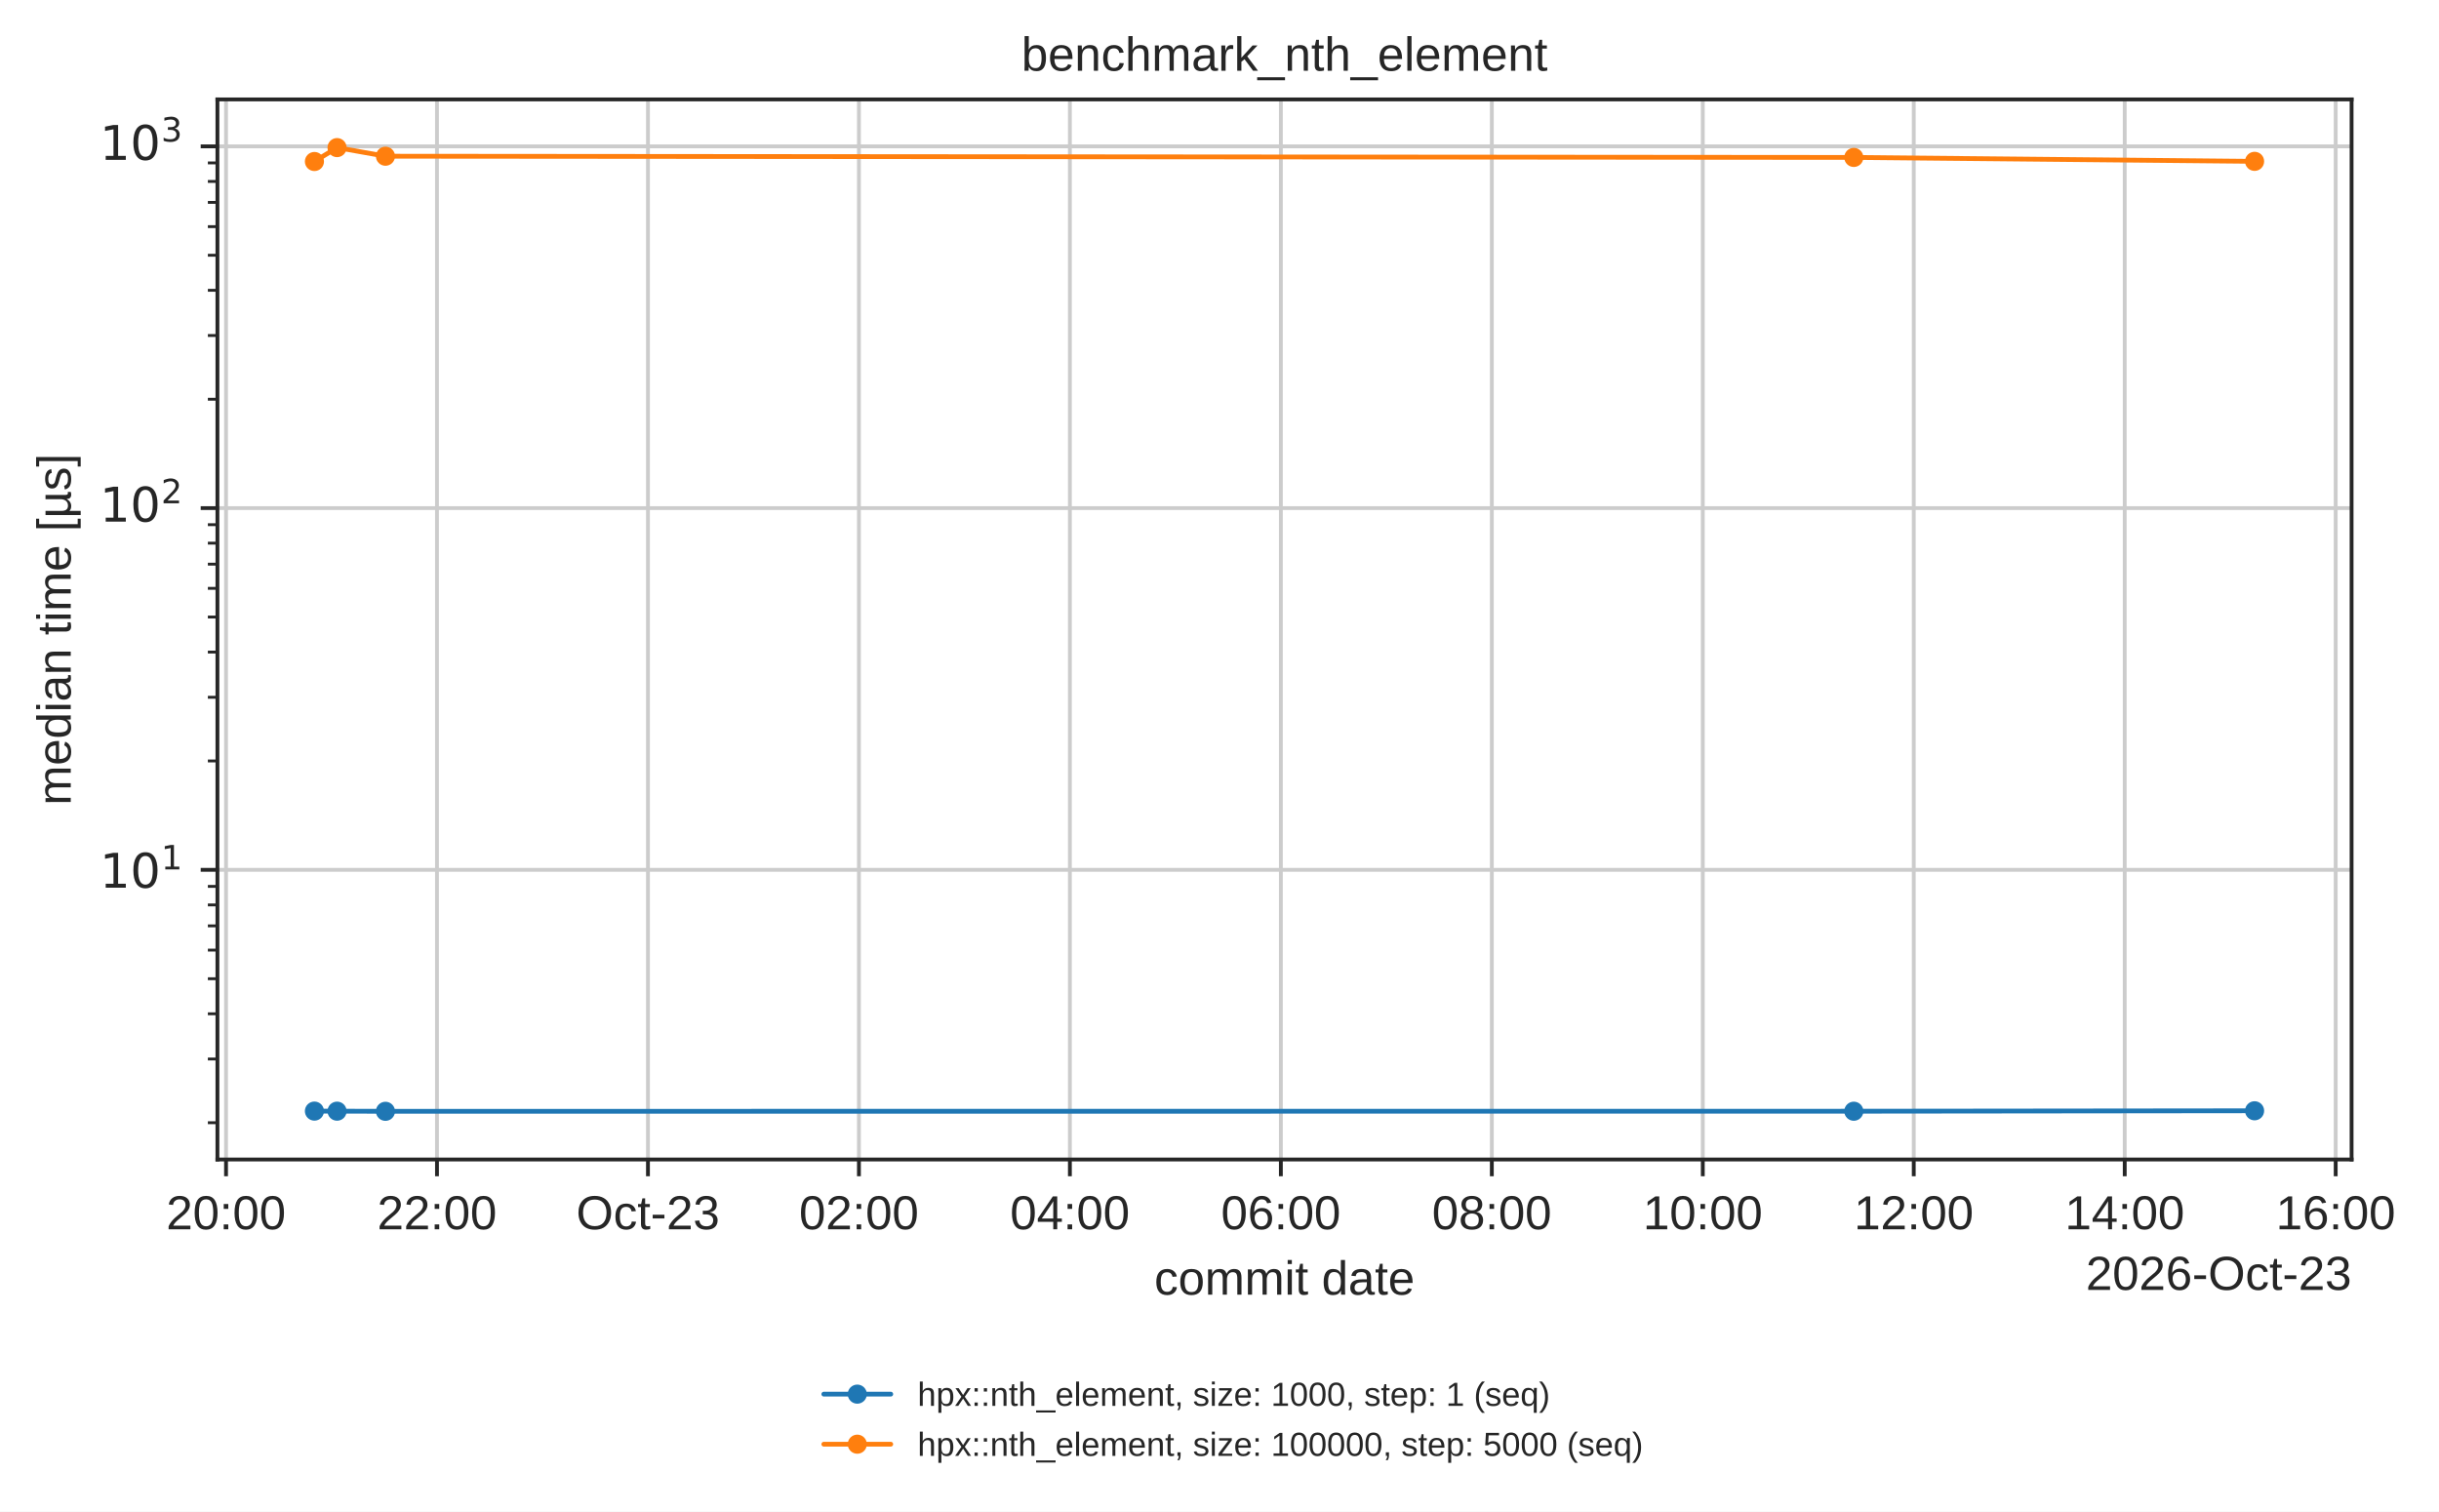
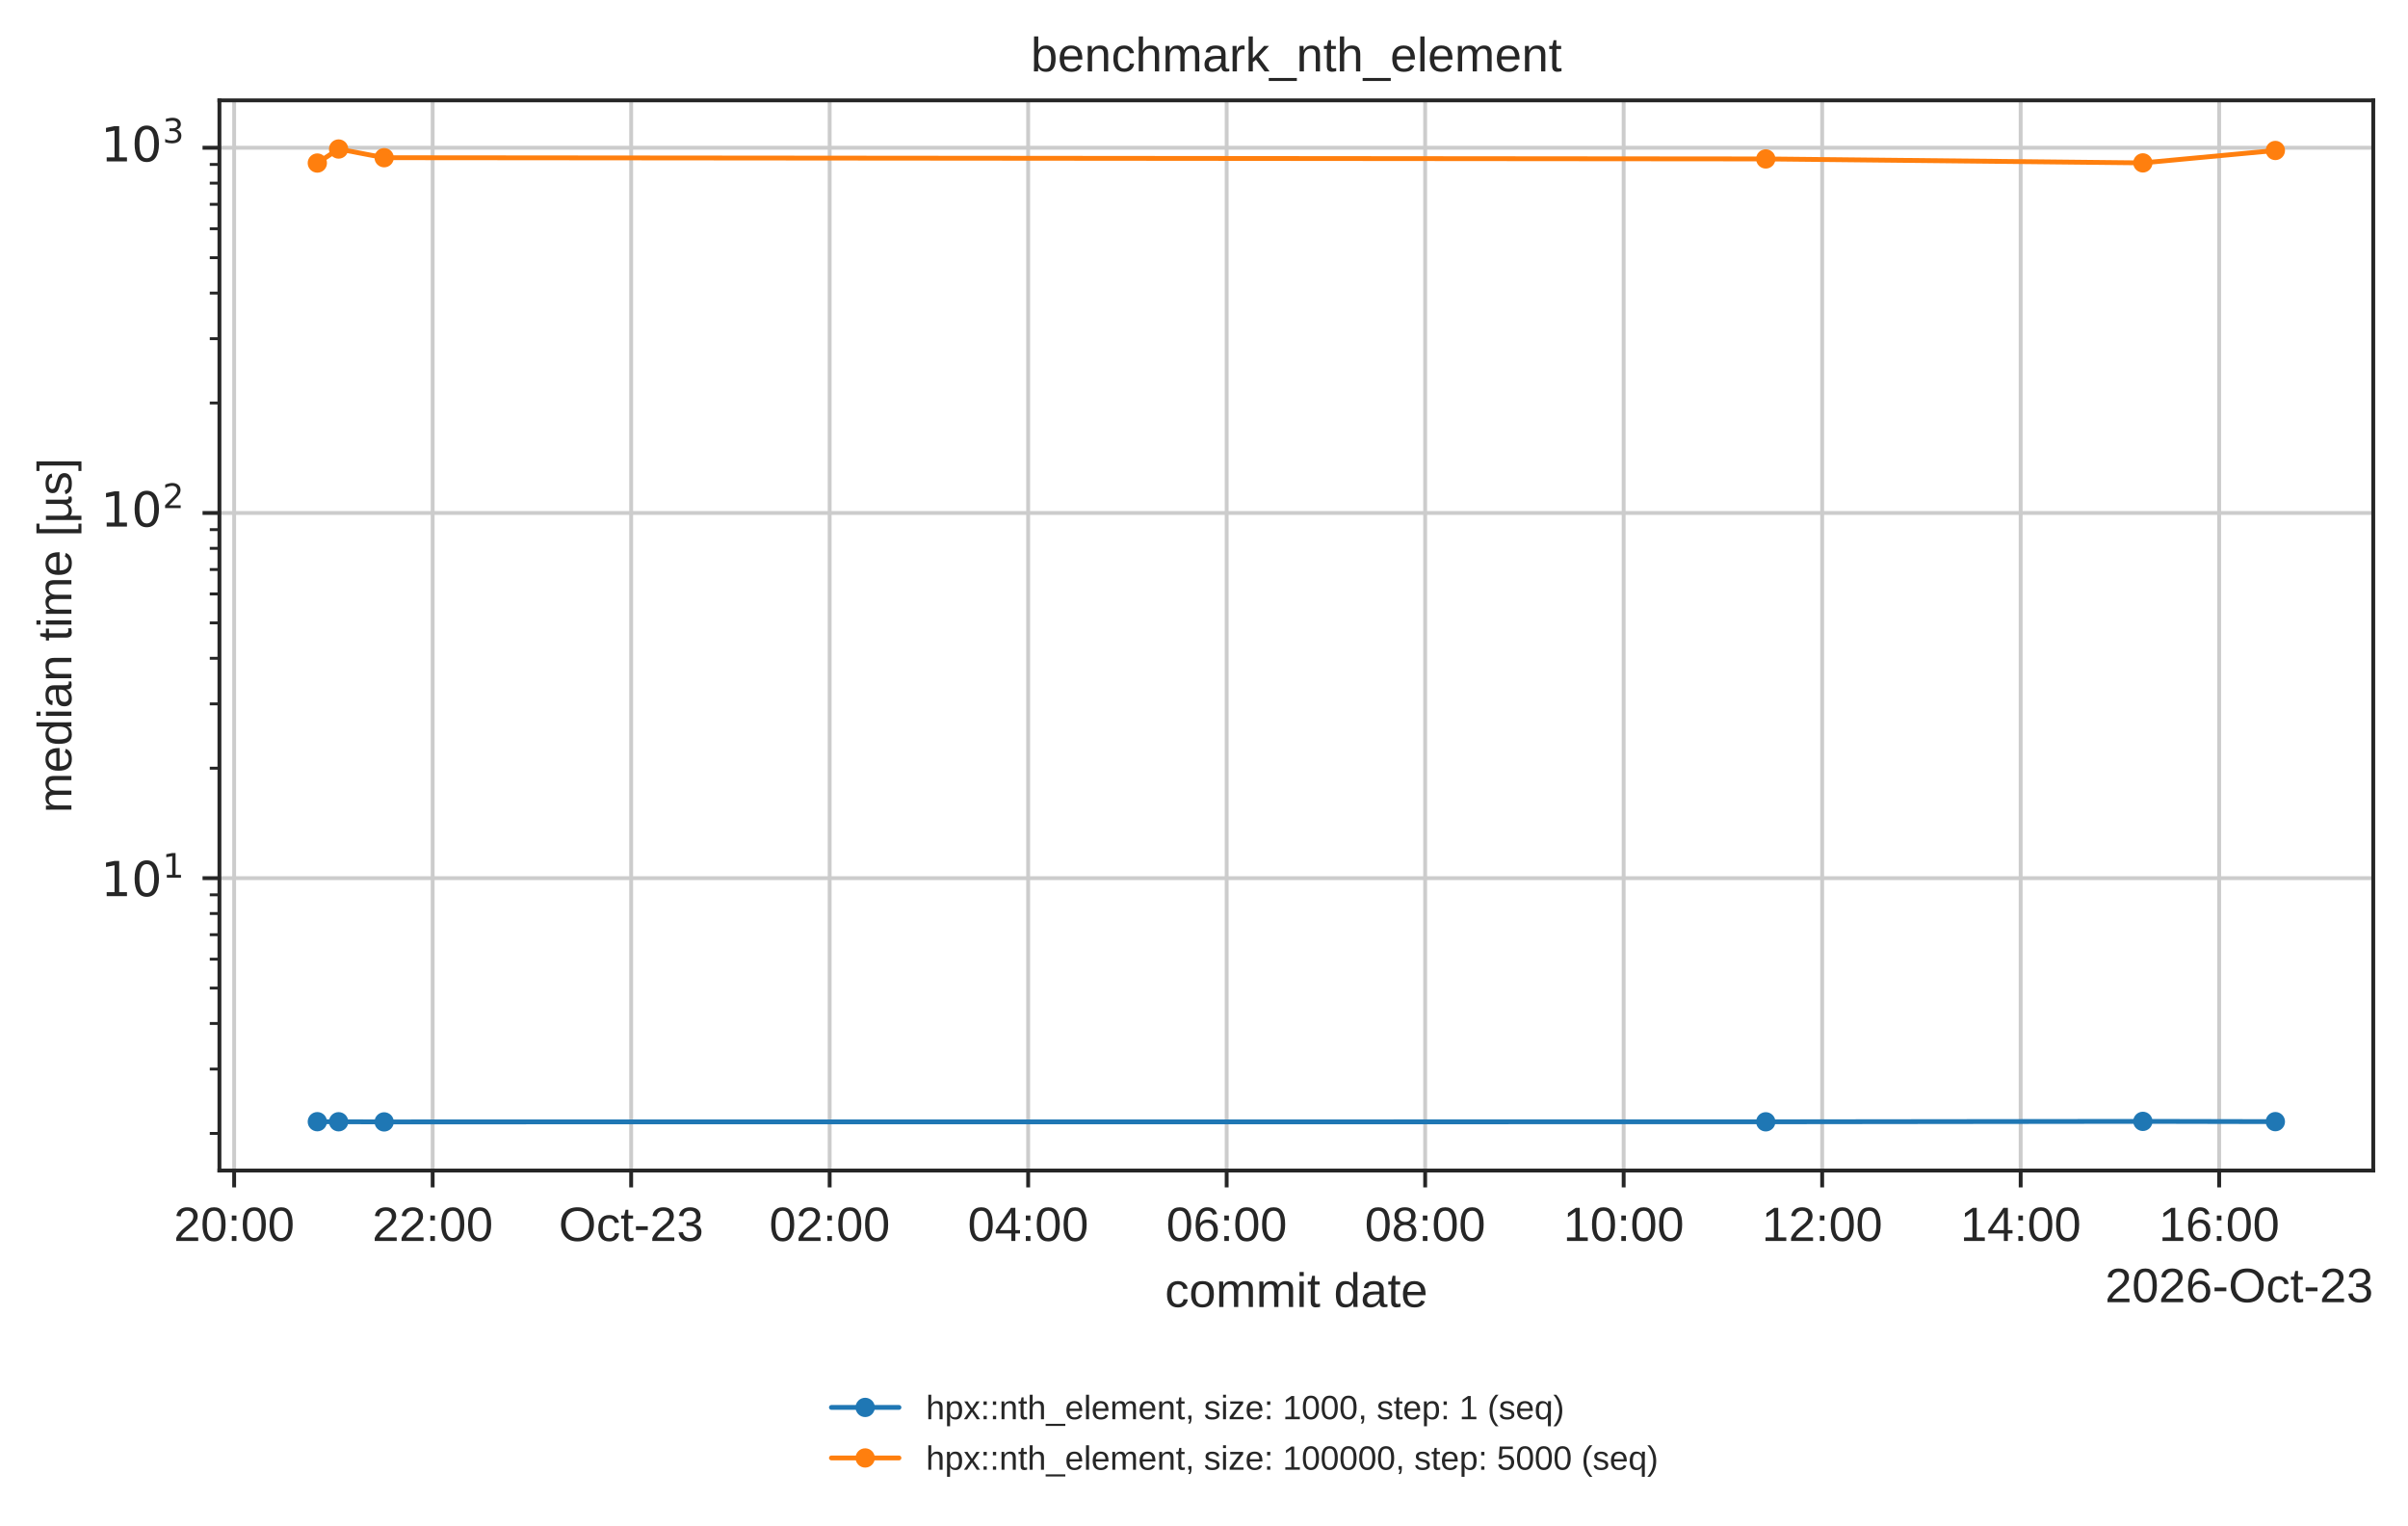
- <svg xmlns="http://www.w3.org/2000/svg" xmlns:xlink="http://www.w3.org/1999/xlink" width="510.161pt" height="316.214pt" viewBox="0 0 510.161 316.214" version="1.1">
+ <svg xmlns="http://www.w3.org/2000/svg" xmlns:xlink="http://www.w3.org/1999/xlink" width="499.078pt" height="316.214pt" viewBox="0 0 499.078 316.214" version="1.1">
  <defs>
    <style type="text/css">*{stroke-linejoin: round; stroke-linecap: butt}</style>
  </defs>
  <g id="figure_1">
    <g id="patch_1">
-       <path d="M 0 316.214  L 510.161 316.214  L 510.161 0  L 0 0  z " style="fill: #ffffff" />
+       <path d="M 0 316.214  L 499.078 316.214  L 499.078 0  L 0 0  z " style="fill: #ffffff" />
    </g>
    <g id="axes_1">
      <g id="patch_2">
        <path d="M 45.478 242.558  L 491.878 242.558  L 491.878 20.798  L 45.478 20.798  z " style="fill: #ffffff" />
      </g>
      <g id="matplotlib.axis_1">
        <g id="xtick_1">
          <g id="line2d_1">
-             <path d="M 47.278 242.558  L 47.278 20.798  " clip-path="url(#p7afb7ed6cb)" style="fill: none; stroke: #cccccc; stroke-width: 0.8; stroke-linecap: round" />
+             <path d="M 48.53 242.558  L 48.53 20.798  " clip-path="url(#p7afb7ed6cb)" style="fill: none; stroke: #cccccc; stroke-width: 0.8; stroke-linecap: round" />
          </g>
          <g id="line2d_2">
            <defs>
              <path id="mdfc5214045" d="M 0 0  L 0 3.5  " style="stroke: #262626; stroke-width: 0.8" />
            </defs>
            <g>
-               <use xlink:href="#mdfc5214045" x="47.278" y="242.558" style="fill: #262626; stroke: #262626; stroke-width: 0.8" />
+               <use xlink:href="#mdfc5214045" x="48.53" y="242.558" style="fill: #262626; stroke: #262626; stroke-width: 0.8" />
            </g>
          </g>
          <g id="text_1">
-             <text style="fill: #262626; font: 10px 'Arial', 'DejaVu Sans', 'Liberation Sans', 'Bitstream Vera Sans', sans-serif; text-anchor: middle" x="47.278" y="257.157" transform="rotate(-0 47.27846 257.1569)">20:00</text>
+             <text style="fill: #262626; font: 10px 'Arial', 'DejaVu Sans', 'Liberation Sans', 'Bitstream Vera Sans', sans-serif; text-anchor: middle" x="48.53" y="257.157" transform="rotate(-0 48.52972 257.1569)">20:00</text>
          </g>
        </g>
        <g id="xtick_2">
          <g id="line2d_3">
-             <path d="M 91.406 242.558  L 91.406 20.798  " clip-path="url(#p7afb7ed6cb)" style="fill: none; stroke: #cccccc; stroke-width: 0.8; stroke-linecap: round" />
+             <path d="M 89.671 242.558  L 89.671 20.798  " clip-path="url(#p7afb7ed6cb)" style="fill: none; stroke: #cccccc; stroke-width: 0.8; stroke-linecap: round" />
          </g>
          <g id="line2d_4">
            <g>
-               <use xlink:href="#mdfc5214045" x="91.406" y="242.558" style="fill: #262626; stroke: #262626; stroke-width: 0.8" />
+               <use xlink:href="#mdfc5214045" x="89.671" y="242.558" style="fill: #262626; stroke: #262626; stroke-width: 0.8" />
            </g>
          </g>
          <g id="text_2">
-             <text style="fill: #262626; font: 10px 'Arial', 'DejaVu Sans', 'Liberation Sans', 'Bitstream Vera Sans', sans-serif; text-anchor: middle" x="91.406" y="257.157" transform="rotate(-0 91.40578 257.1569)">22:00</text>
+             <text style="fill: #262626; font: 10px 'Arial', 'DejaVu Sans', 'Liberation Sans', 'Bitstream Vera Sans', sans-serif; text-anchor: middle" x="89.671" y="257.157" transform="rotate(-0 89.67094 257.1569)">22:00</text>
          </g>
        </g>
        <g id="xtick_3">
          <g id="line2d_5">
-             <path d="M 135.533 242.558  L 135.533 20.798  " clip-path="url(#p7afb7ed6cb)" style="fill: none; stroke: #cccccc; stroke-width: 0.8; stroke-linecap: round" />
+             <path d="M 130.812 242.558  L 130.812 20.798  " clip-path="url(#p7afb7ed6cb)" style="fill: none; stroke: #cccccc; stroke-width: 0.8; stroke-linecap: round" />
          </g>
          <g id="line2d_6">
            <g>
-               <use xlink:href="#mdfc5214045" x="135.533" y="242.558" style="fill: #262626; stroke: #262626; stroke-width: 0.8" />
+               <use xlink:href="#mdfc5214045" x="130.812" y="242.558" style="fill: #262626; stroke: #262626; stroke-width: 0.8" />
            </g>
          </g>
          <g id="text_3">
-             <text style="fill: #262626; font: 10px 'Arial', 'DejaVu Sans', 'Liberation Sans', 'Bitstream Vera Sans', sans-serif; text-anchor: middle" x="135.533" y="257.157" transform="rotate(-0 135.5331 257.1569)">Oct-23</text>
+             <text style="fill: #262626; font: 10px 'Arial', 'DejaVu Sans', 'Liberation Sans', 'Bitstream Vera Sans', sans-serif; text-anchor: middle" x="130.812" y="257.157" transform="rotate(-0 130.8122 257.1569)">Oct-23</text>
          </g>
        </g>
        <g id="xtick_4">
          <g id="line2d_7">
-             <path d="M 179.66 242.558  L 179.66 20.798  " clip-path="url(#p7afb7ed6cb)" style="fill: none; stroke: #cccccc; stroke-width: 0.8; stroke-linecap: round" />
+             <path d="M 171.953 242.558  L 171.953 20.798  " clip-path="url(#p7afb7ed6cb)" style="fill: none; stroke: #cccccc; stroke-width: 0.8; stroke-linecap: round" />
          </g>
          <g id="line2d_8">
            <g>
-               <use xlink:href="#mdfc5214045" x="179.66" y="242.558" style="fill: #262626; stroke: #262626; stroke-width: 0.8" />
+               <use xlink:href="#mdfc5214045" x="171.953" y="242.558" style="fill: #262626; stroke: #262626; stroke-width: 0.8" />
            </g>
          </g>
          <g id="text_4">
-             <text style="fill: #262626; font: 10px 'Arial', 'DejaVu Sans', 'Liberation Sans', 'Bitstream Vera Sans', sans-serif; text-anchor: middle" x="179.66" y="257.157" transform="rotate(-0 179.6604 257.1569)">02:00</text>
+             <text style="fill: #262626; font: 10px 'Arial', 'DejaVu Sans', 'Liberation Sans', 'Bitstream Vera Sans', sans-serif; text-anchor: middle" x="171.953" y="257.157" transform="rotate(-0 171.9534 257.1569)">02:00</text>
          </g>
        </g>
        <g id="xtick_5">
          <g id="line2d_9">
-             <path d="M 223.788 242.558  L 223.788 20.798  " clip-path="url(#p7afb7ed6cb)" style="fill: none; stroke: #cccccc; stroke-width: 0.8; stroke-linecap: round" />
+             <path d="M 213.095 242.558  L 213.095 20.798  " clip-path="url(#p7afb7ed6cb)" style="fill: none; stroke: #cccccc; stroke-width: 0.8; stroke-linecap: round" />
          </g>
          <g id="line2d_10">
            <g>
-               <use xlink:href="#mdfc5214045" x="223.788" y="242.558" style="fill: #262626; stroke: #262626; stroke-width: 0.8" />
+               <use xlink:href="#mdfc5214045" x="213.095" y="242.558" style="fill: #262626; stroke: #262626; stroke-width: 0.8" />
            </g>
          </g>
          <g id="text_5">
-             <text style="fill: #262626; font: 10px 'Arial', 'DejaVu Sans', 'Liberation Sans', 'Bitstream Vera Sans', sans-serif; text-anchor: middle" x="223.788" y="257.157" transform="rotate(-0 223.7878 257.1569)">04:00</text>
+             <text style="fill: #262626; font: 10px 'Arial', 'DejaVu Sans', 'Liberation Sans', 'Bitstream Vera Sans', sans-serif; text-anchor: middle" x="213.095" y="257.157" transform="rotate(-0 213.0946 257.1569)">04:00</text>
          </g>
        </g>
        <g id="xtick_6">
          <g id="line2d_11">
-             <path d="M 267.915 242.558  L 267.915 20.798  " clip-path="url(#p7afb7ed6cb)" style="fill: none; stroke: #cccccc; stroke-width: 0.8; stroke-linecap: round" />
+             <path d="M 254.236 242.558  L 254.236 20.798  " clip-path="url(#p7afb7ed6cb)" style="fill: none; stroke: #cccccc; stroke-width: 0.8; stroke-linecap: round" />
          </g>
          <g id="line2d_12">
            <g>
-               <use xlink:href="#mdfc5214045" x="267.915" y="242.558" style="fill: #262626; stroke: #262626; stroke-width: 0.8" />
+               <use xlink:href="#mdfc5214045" x="254.236" y="242.558" style="fill: #262626; stroke: #262626; stroke-width: 0.8" />
            </g>
          </g>
          <g id="text_6">
-             <text style="fill: #262626; font: 10px 'Arial', 'DejaVu Sans', 'Liberation Sans', 'Bitstream Vera Sans', sans-serif; text-anchor: middle" x="267.915" y="257.157" transform="rotate(-0 267.9151 257.1569)">06:00</text>
+             <text style="fill: #262626; font: 10px 'Arial', 'DejaVu Sans', 'Liberation Sans', 'Bitstream Vera Sans', sans-serif; text-anchor: middle" x="254.236" y="257.157" transform="rotate(-0 254.2358 257.1569)">06:00</text>
          </g>
        </g>
        <g id="xtick_7">
          <g id="line2d_13">
-             <path d="M 312.042 242.558  L 312.042 20.798  " clip-path="url(#p7afb7ed6cb)" style="fill: none; stroke: #cccccc; stroke-width: 0.8; stroke-linecap: round" />
+             <path d="M 295.377 242.558  L 295.377 20.798  " clip-path="url(#p7afb7ed6cb)" style="fill: none; stroke: #cccccc; stroke-width: 0.8; stroke-linecap: round" />
          </g>
          <g id="line2d_14">
            <g>
-               <use xlink:href="#mdfc5214045" x="312.042" y="242.558" style="fill: #262626; stroke: #262626; stroke-width: 0.8" />
+               <use xlink:href="#mdfc5214045" x="295.377" y="242.558" style="fill: #262626; stroke: #262626; stroke-width: 0.8" />
            </g>
          </g>
          <g id="text_7">
-             <text style="fill: #262626; font: 10px 'Arial', 'DejaVu Sans', 'Liberation Sans', 'Bitstream Vera Sans', sans-serif; text-anchor: middle" x="312.042" y="257.157" transform="rotate(-0 312.0424 257.1569)">08:00</text>
+             <text style="fill: #262626; font: 10px 'Arial', 'DejaVu Sans', 'Liberation Sans', 'Bitstream Vera Sans', sans-serif; text-anchor: middle" x="295.377" y="257.157" transform="rotate(-0 295.3771 257.1569)">08:00</text>
          </g>
        </g>
        <g id="xtick_8">
          <g id="line2d_15">
-             <path d="M 356.17 242.558  L 356.17 20.798  " clip-path="url(#p7afb7ed6cb)" style="fill: none; stroke: #cccccc; stroke-width: 0.8; stroke-linecap: round" />
+             <path d="M 336.518 242.558  L 336.518 20.798  " clip-path="url(#p7afb7ed6cb)" style="fill: none; stroke: #cccccc; stroke-width: 0.8; stroke-linecap: round" />
          </g>
          <g id="line2d_16">
            <g>
-               <use xlink:href="#mdfc5214045" x="356.17" y="242.558" style="fill: #262626; stroke: #262626; stroke-width: 0.8" />
+               <use xlink:href="#mdfc5214045" x="336.518" y="242.558" style="fill: #262626; stroke: #262626; stroke-width: 0.8" />
            </g>
          </g>
          <g id="text_8">
-             <text style="fill: #262626; font: 10px 'Arial', 'DejaVu Sans', 'Liberation Sans', 'Bitstream Vera Sans', sans-serif; text-anchor: middle" x="356.17" y="257.157" transform="rotate(-0 356.1697 257.1569)">10:00</text>
+             <text style="fill: #262626; font: 10px 'Arial', 'DejaVu Sans', 'Liberation Sans', 'Bitstream Vera Sans', sans-serif; text-anchor: middle" x="336.518" y="257.157" transform="rotate(-0 336.5183 257.1569)">10:00</text>
          </g>
        </g>
        <g id="xtick_9">
          <g id="line2d_17">
-             <path d="M 400.297 242.558  L 400.297 20.798  " clip-path="url(#p7afb7ed6cb)" style="fill: none; stroke: #cccccc; stroke-width: 0.8; stroke-linecap: round" />
+             <path d="M 377.66 242.558  L 377.66 20.798  " clip-path="url(#p7afb7ed6cb)" style="fill: none; stroke: #cccccc; stroke-width: 0.8; stroke-linecap: round" />
          </g>
          <g id="line2d_18">
            <g>
-               <use xlink:href="#mdfc5214045" x="400.297" y="242.558" style="fill: #262626; stroke: #262626; stroke-width: 0.8" />
+               <use xlink:href="#mdfc5214045" x="377.66" y="242.558" style="fill: #262626; stroke: #262626; stroke-width: 0.8" />
            </g>
          </g>
          <g id="text_9">
-             <text style="fill: #262626; font: 10px 'Arial', 'DejaVu Sans', 'Liberation Sans', 'Bitstream Vera Sans', sans-serif; text-anchor: middle" x="400.297" y="257.157" transform="rotate(-0 400.2971 257.1569)">12:00</text>
+             <text style="fill: #262626; font: 10px 'Arial', 'DejaVu Sans', 'Liberation Sans', 'Bitstream Vera Sans', sans-serif; text-anchor: middle" x="377.66" y="257.157" transform="rotate(-0 377.6595 257.1569)">12:00</text>
          </g>
        </g>
        <g id="xtick_10">
          <g id="line2d_19">
-             <path d="M 444.424 242.558  L 444.424 20.798  " clip-path="url(#p7afb7ed6cb)" style="fill: none; stroke: #cccccc; stroke-width: 0.8; stroke-linecap: round" />
+             <path d="M 418.801 242.558  L 418.801 20.798  " clip-path="url(#p7afb7ed6cb)" style="fill: none; stroke: #cccccc; stroke-width: 0.8; stroke-linecap: round" />
          </g>
          <g id="line2d_20">
            <g>
-               <use xlink:href="#mdfc5214045" x="444.424" y="242.558" style="fill: #262626; stroke: #262626; stroke-width: 0.8" />
+               <use xlink:href="#mdfc5214045" x="418.801" y="242.558" style="fill: #262626; stroke: #262626; stroke-width: 0.8" />
            </g>
          </g>
          <g id="text_10">
-             <text style="fill: #262626; font: 10px 'Arial', 'DejaVu Sans', 'Liberation Sans', 'Bitstream Vera Sans', sans-serif; text-anchor: middle" x="444.424" y="257.157" transform="rotate(-0 444.4244 257.1569)">14:00</text>
+             <text style="fill: #262626; font: 10px 'Arial', 'DejaVu Sans', 'Liberation Sans', 'Bitstream Vera Sans', sans-serif; text-anchor: middle" x="418.801" y="257.157" transform="rotate(-0 418.8007 257.1569)">14:00</text>
          </g>
        </g>
        <g id="xtick_11">
          <g id="line2d_21">
-             <path d="M 488.552 242.558  L 488.552 20.798  " clip-path="url(#p7afb7ed6cb)" style="fill: none; stroke: #cccccc; stroke-width: 0.8; stroke-linecap: round" />
+             <path d="M 459.942 242.558  L 459.942 20.798  " clip-path="url(#p7afb7ed6cb)" style="fill: none; stroke: #cccccc; stroke-width: 0.8; stroke-linecap: round" />
          </g>
          <g id="line2d_22">
            <g>
-               <use xlink:href="#mdfc5214045" x="488.552" y="242.558" style="fill: #262626; stroke: #262626; stroke-width: 0.8" />
+               <use xlink:href="#mdfc5214045" x="459.942" y="242.558" style="fill: #262626; stroke: #262626; stroke-width: 0.8" />
            </g>
          </g>
          <g id="text_11">
-             <text style="fill: #262626; font: 10px 'Arial', 'DejaVu Sans', 'Liberation Sans', 'Bitstream Vera Sans', sans-serif; text-anchor: middle" x="488.552" y="257.157" transform="rotate(-0 488.5517 257.1569)">16:00</text>
+             <text style="fill: #262626; font: 10px 'Arial', 'DejaVu Sans', 'Liberation Sans', 'Bitstream Vera Sans', sans-serif; text-anchor: middle" x="459.942" y="257.157" transform="rotate(-0 459.942 257.1569)">16:00</text>
          </g>
        </g>
        <g id="text_12">
          <text style="fill: #262626; font: 10px 'Arial', 'DejaVu Sans', 'Liberation Sans', 'Bitstream Vera Sans', sans-serif; text-anchor: middle" x="268.678" y="270.835" transform="rotate(-0 268.6781 270.835)">commit date</text>
        </g>
        <g id="text_13">
          <text style="fill: #262626; font: 10px 'Arial', 'DejaVu Sans', 'Liberation Sans', 'Bitstream Vera Sans', sans-serif; text-anchor: end" x="491.878" y="269.835" transform="rotate(-0 491.8781 269.835)">2026-Oct-23</text>
        </g>
      </g>
      <g id="matplotlib.axis_2">
        <g id="ytick_1">
          <g id="line2d_23">
            <path d="M 45.478 181.966  L 491.878 181.966  " clip-path="url(#p7afb7ed6cb)" style="fill: none; stroke: #cccccc; stroke-width: 0.8; stroke-linecap: round" />
          </g>
          <g id="line2d_24">
            <defs>
              <path id="m414165cd4d" d="M 0 0  L -3.5 0  " style="stroke: #262626; stroke-width: 0.8" />
            </defs>
            <g>
              <use xlink:href="#m414165cd4d" x="45.478" y="181.966" style="fill: #262626; stroke: #262626; stroke-width: 0.8" />
            </g>
          </g>
          <g id="text_14">
            <g style="fill: #262626" transform="translate(20.87813 185.7655)">
              <text>
                <tspan style="font: 10px 'DejaVu Sans'" x="0 6.362" y="-0.064">10</tspan>
                <tspan style="font: 7px 'DejaVu Sans'" x="12.82" y="-3.892">1</tspan>
              </text>
            </g>
          </g>
        </g>
        <g id="ytick_2">
          <g id="line2d_25">
            <path d="M 45.478 106.291  L 491.878 106.291  " clip-path="url(#p7afb7ed6cb)" style="fill: none; stroke: #cccccc; stroke-width: 0.8; stroke-linecap: round" />
          </g>
          <g id="line2d_26">
            <g>
              <use xlink:href="#m414165cd4d" x="45.478" y="106.291" style="fill: #262626; stroke: #262626; stroke-width: 0.8" />
            </g>
          </g>
          <g id="text_15">
            <g style="fill: #262626" transform="translate(20.87813 110.0906)">
              <text>
                <tspan style="font: 10px 'DejaVu Sans'" x="0 6.362" y="-0.977">10</tspan>
                <tspan style="font: 7px 'DejaVu Sans'" x="12.82" y="-4.805">2</tspan>
              </text>
            </g>
          </g>
        </g>
        <g id="ytick_3">
          <g id="line2d_27">
            <path d="M 45.478 30.616  L 491.878 30.616  " clip-path="url(#p7afb7ed6cb)" style="fill: none; stroke: #cccccc; stroke-width: 0.8; stroke-linecap: round" />
          </g>
          <g id="line2d_28">
            <g>
              <use xlink:href="#m414165cd4d" x="45.478" y="30.616" style="fill: #262626; stroke: #262626; stroke-width: 0.8" />
            </g>
          </g>
          <g id="text_16">
            <g style="fill: #262626" transform="translate(20.87813 34.4156)">
              <text>
                <tspan style="font: 10px 'DejaVu Sans'" x="0 6.362" y="-0.977">10</tspan>
                <tspan style="font: 7px 'DejaVu Sans'" x="12.82" y="-4.805">3</tspan>
              </text>
            </g>
          </g>
        </g>
        <g id="ytick_4">
          <g id="line2d_29">
            <defs>
              <path id="m2f13129b0c" d="M 0 0  L -2 0  " style="stroke: #262626; stroke-width: 0.6" />
            </defs>
            <g>
              <use xlink:href="#m2f13129b0c" x="45.478" y="234.861" style="fill: #262626; stroke: #262626; stroke-width: 0.6" />
            </g>
          </g>
        </g>
        <g id="ytick_5">
          <g id="line2d_30">
            <g>
              <use xlink:href="#m2f13129b0c" x="45.478" y="221.535" style="fill: #262626; stroke: #262626; stroke-width: 0.6" />
            </g>
          </g>
        </g>
        <g id="ytick_6">
          <g id="line2d_31">
            <g>
              <use xlink:href="#m2f13129b0c" x="45.478" y="212.08" style="fill: #262626; stroke: #262626; stroke-width: 0.6" />
            </g>
          </g>
        </g>
        <g id="ytick_7">
          <g id="line2d_32">
            <g>
              <use xlink:href="#m2f13129b0c" x="45.478" y="204.747" style="fill: #262626; stroke: #262626; stroke-width: 0.6" />
            </g>
          </g>
        </g>
        <g id="ytick_8">
          <g id="line2d_33">
            <g>
              <use xlink:href="#m2f13129b0c" x="45.478" y="198.755" style="fill: #262626; stroke: #262626; stroke-width: 0.6" />
            </g>
          </g>
        </g>
        <g id="ytick_9">
          <g id="line2d_34">
            <g>
              <use xlink:href="#m2f13129b0c" x="45.478" y="193.688" style="fill: #262626; stroke: #262626; stroke-width: 0.6" />
            </g>
          </g>
        </g>
        <g id="ytick_10">
          <g id="line2d_35">
            <g>
              <use xlink:href="#m2f13129b0c" x="45.478" y="189.3" style="fill: #262626; stroke: #262626; stroke-width: 0.6" />
            </g>
          </g>
        </g>
        <g id="ytick_11">
          <g id="line2d_36">
            <g>
              <use xlink:href="#m2f13129b0c" x="45.478" y="185.429" style="fill: #262626; stroke: #262626; stroke-width: 0.6" />
            </g>
          </g>
        </g>
        <g id="ytick_12">
          <g id="line2d_37">
            <g>
              <use xlink:href="#m2f13129b0c" x="45.478" y="159.186" style="fill: #262626; stroke: #262626; stroke-width: 0.6" />
            </g>
          </g>
        </g>
        <g id="ytick_13">
          <g id="line2d_38">
            <g>
              <use xlink:href="#m2f13129b0c" x="45.478" y="145.86" style="fill: #262626; stroke: #262626; stroke-width: 0.6" />
            </g>
          </g>
        </g>
        <g id="ytick_14">
          <g id="line2d_39">
            <g>
              <use xlink:href="#m2f13129b0c" x="45.478" y="136.405" style="fill: #262626; stroke: #262626; stroke-width: 0.6" />
            </g>
          </g>
        </g>
        <g id="ytick_15">
          <g id="line2d_40">
            <g>
              <use xlink:href="#m2f13129b0c" x="45.478" y="129.072" style="fill: #262626; stroke: #262626; stroke-width: 0.6" />
            </g>
          </g>
        </g>
        <g id="ytick_16">
          <g id="line2d_41">
            <g>
              <use xlink:href="#m2f13129b0c" x="45.478" y="123.08" style="fill: #262626; stroke: #262626; stroke-width: 0.6" />
            </g>
          </g>
        </g>
        <g id="ytick_17">
          <g id="line2d_42">
            <g>
              <use xlink:href="#m2f13129b0c" x="45.478" y="118.014" style="fill: #262626; stroke: #262626; stroke-width: 0.6" />
            </g>
          </g>
        </g>
        <g id="ytick_18">
          <g id="line2d_43">
            <g>
              <use xlink:href="#m2f13129b0c" x="45.478" y="113.625" style="fill: #262626; stroke: #262626; stroke-width: 0.6" />
            </g>
          </g>
        </g>
        <g id="ytick_19">
          <g id="line2d_44">
            <g>
              <use xlink:href="#m2f13129b0c" x="45.478" y="109.754" style="fill: #262626; stroke: #262626; stroke-width: 0.6" />
            </g>
          </g>
        </g>
        <g id="ytick_20">
          <g id="line2d_45">
            <g>
              <use xlink:href="#m2f13129b0c" x="45.478" y="83.511" style="fill: #262626; stroke: #262626; stroke-width: 0.6" />
            </g>
          </g>
        </g>
        <g id="ytick_21">
          <g id="line2d_46">
            <g>
              <use xlink:href="#m2f13129b0c" x="45.478" y="70.185" style="fill: #262626; stroke: #262626; stroke-width: 0.6" />
            </g>
          </g>
        </g>
        <g id="ytick_22">
          <g id="line2d_47">
            <g>
              <use xlink:href="#m2f13129b0c" x="45.478" y="60.73" style="fill: #262626; stroke: #262626; stroke-width: 0.6" />
            </g>
          </g>
        </g>
        <g id="ytick_23">
          <g id="line2d_48">
            <g>
              <use xlink:href="#m2f13129b0c" x="45.478" y="53.397" style="fill: #262626; stroke: #262626; stroke-width: 0.6" />
            </g>
          </g>
        </g>
        <g id="ytick_24">
          <g id="line2d_49">
            <g>
              <use xlink:href="#m2f13129b0c" x="45.478" y="47.405" style="fill: #262626; stroke: #262626; stroke-width: 0.6" />
            </g>
          </g>
        </g>
        <g id="ytick_25">
          <g id="line2d_50">
            <g>
              <use xlink:href="#m2f13129b0c" x="45.478" y="42.339" style="fill: #262626; stroke: #262626; stroke-width: 0.6" />
            </g>
          </g>
        </g>
        <g id="ytick_26">
          <g id="line2d_51">
            <g>
              <use xlink:href="#m2f13129b0c" x="45.478" y="37.95" style="fill: #262626; stroke: #262626; stroke-width: 0.6" />
            </g>
          </g>
        </g>
        <g id="ytick_27">
          <g id="line2d_52">
            <g>
              <use xlink:href="#m2f13129b0c" x="45.478" y="34.079" style="fill: #262626; stroke: #262626; stroke-width: 0.6" />
            </g>
          </g>
        </g>
        <g id="text_17">
          <text style="fill: #262626; font: 10px 'Arial', 'DejaVu Sans', 'Liberation Sans', 'Bitstream Vera Sans', sans-serif; text-anchor: middle" x="14.798" y="131.678" transform="rotate(-90 14.79844 131.6784)">median time [µs]</text>
        </g>
      </g>
      <g id="line2d_53">
-         <path d="M 65.769 232.435  L 70.5 232.449  L 80.625 232.478  L 387.758 232.46  L 471.587 232.369  " clip-path="url(#p7afb7ed6cb)" style="fill: none; stroke: #1f77b4; stroke-linecap: round" />
+         <path d="M 65.769 232.435  L 70.18 232.449  L 79.62 232.478  L 365.969 232.46  L 444.125 232.369  L 471.587 232.425  " clip-path="url(#p7afb7ed6cb)" style="fill: none; stroke: #1f77b4; stroke-linecap: round" />
        <defs>
          <path id="m20e5526daa" d="M 0 1.5  C 0.398 1.5 0.779 1.342 1.061 1.061  C 1.342 0.779 1.5 0.398 1.5 0  C 1.5 -0.398 1.342 -0.779 1.061 -1.061  C 0.779 -1.342 0.398 -1.5 0 -1.5  C -0.398 -1.5 -0.779 -1.342 -1.061 -1.061  C -1.342 -0.779 -1.5 -0.398 -1.5 0  C -1.5 0.398 -1.342 0.779 -1.061 1.061  C -0.779 1.342 -0.398 1.5 0 1.5  z " style="stroke: #1f77b4" />
        </defs>
        <g clip-path="url(#p7afb7ed6cb)">
          <use xlink:href="#m20e5526daa" x="65.769" y="232.435" style="fill: #1f77b4; stroke: #1f77b4" />
-           <use xlink:href="#m20e5526daa" x="70.5" y="232.449" style="fill: #1f77b4; stroke: #1f77b4" />
-           <use xlink:href="#m20e5526daa" x="80.625" y="232.478" style="fill: #1f77b4; stroke: #1f77b4" />
-           <use xlink:href="#m20e5526daa" x="387.758" y="232.46" style="fill: #1f77b4; stroke: #1f77b4" />
-           <use xlink:href="#m20e5526daa" x="471.587" y="232.369" style="fill: #1f77b4; stroke: #1f77b4" />
+           <use xlink:href="#m20e5526daa" x="70.18" y="232.449" style="fill: #1f77b4; stroke: #1f77b4" />
+           <use xlink:href="#m20e5526daa" x="79.62" y="232.478" style="fill: #1f77b4; stroke: #1f77b4" />
+           <use xlink:href="#m20e5526daa" x="365.969" y="232.46" style="fill: #1f77b4; stroke: #1f77b4" />
+           <use xlink:href="#m20e5526daa" x="444.125" y="232.369" style="fill: #1f77b4; stroke: #1f77b4" />
+           <use xlink:href="#m20e5526daa" x="471.587" y="232.425" style="fill: #1f77b4; stroke: #1f77b4" />
        </g>
      </g>
      <g id="line2d_54">
-         <path d="M 65.769 33.786  L 70.5 30.878  L 80.625 32.678  L 387.758 32.933  L 471.587 33.753  " clip-path="url(#p7afb7ed6cb)" style="fill: none; stroke: #ff7f0e; stroke-linecap: round" />
+         <path d="M 65.769 33.786  L 70.18 30.878  L 79.62 32.678  L 365.969 32.933  L 444.125 33.753  L 471.587 31.182  " clip-path="url(#p7afb7ed6cb)" style="fill: none; stroke: #ff7f0e; stroke-linecap: round" />
        <defs>
          <path id="m8123a8acb4" d="M 0 1.5  C 0.398 1.5 0.779 1.342 1.061 1.061  C 1.342 0.779 1.5 0.398 1.5 0  C 1.5 -0.398 1.342 -0.779 1.061 -1.061  C 0.779 -1.342 0.398 -1.5 0 -1.5  C -0.398 -1.5 -0.779 -1.342 -1.061 -1.061  C -1.342 -0.779 -1.5 -0.398 -1.5 0  C -1.5 0.398 -1.342 0.779 -1.061 1.061  C -0.779 1.342 -0.398 1.5 0 1.5  z " style="stroke: #ff7f0e" />
        </defs>
        <g clip-path="url(#p7afb7ed6cb)">
          <use xlink:href="#m8123a8acb4" x="65.769" y="33.786" style="fill: #ff7f0e; stroke: #ff7f0e" />
-           <use xlink:href="#m8123a8acb4" x="70.5" y="30.878" style="fill: #ff7f0e; stroke: #ff7f0e" />
-           <use xlink:href="#m8123a8acb4" x="80.625" y="32.678" style="fill: #ff7f0e; stroke: #ff7f0e" />
-           <use xlink:href="#m8123a8acb4" x="387.758" y="32.933" style="fill: #ff7f0e; stroke: #ff7f0e" />
-           <use xlink:href="#m8123a8acb4" x="471.587" y="33.753" style="fill: #ff7f0e; stroke: #ff7f0e" />
+           <use xlink:href="#m8123a8acb4" x="70.18" y="30.878" style="fill: #ff7f0e; stroke: #ff7f0e" />
+           <use xlink:href="#m8123a8acb4" x="79.62" y="32.678" style="fill: #ff7f0e; stroke: #ff7f0e" />
+           <use xlink:href="#m8123a8acb4" x="365.969" y="32.933" style="fill: #ff7f0e; stroke: #ff7f0e" />
+           <use xlink:href="#m8123a8acb4" x="444.125" y="33.753" style="fill: #ff7f0e; stroke: #ff7f0e" />
+           <use xlink:href="#m8123a8acb4" x="471.587" y="31.182" style="fill: #ff7f0e; stroke: #ff7f0e" />
        </g>
      </g>
      <g id="patch_3">
        <path d="M 45.478 242.558  L 45.478 20.798  " style="fill: none; stroke: #262626; stroke-width: 0.8; stroke-linejoin: miter; stroke-linecap: square" />
      </g>
      <g id="patch_4">
        <path d="M 491.878 242.558  L 491.878 20.798  " style="fill: none; stroke: #262626; stroke-width: 0.8; stroke-linejoin: miter; stroke-linecap: square" />
      </g>
      <g id="patch_5">
        <path d="M 45.478 242.558  L 491.878 242.558  " style="fill: none; stroke: #262626; stroke-width: 0.8; stroke-linejoin: miter; stroke-linecap: square" />
      </g>
      <g id="patch_6">
        <path d="M 45.478 20.798  L 491.878 20.798  " style="fill: none; stroke: #262626; stroke-width: 0.8; stroke-linejoin: miter; stroke-linecap: square" />
      </g>
      <g id="text_18">
        <text style="fill: #262626; font: 10px 'Arial', 'DejaVu Sans', 'Liberation Sans', 'Bitstream Vera Sans', sans-serif; text-anchor: middle" x="268.678" y="14.798" transform="rotate(-0 268.6781 14.79844)">benchmark_nth_element</text>
      </g>
      <g id="legend_1">
        <g id="line2d_55">
          <path d="M 172.317 291.644  L 179.317 291.644  L 186.317 291.644  " style="fill: none; stroke: #1f77b4; stroke-linecap: round" />
          <g>
            <use xlink:href="#m20e5526daa" x="179.317" y="291.644" style="fill: #1f77b4; stroke: #1f77b4" />
          </g>
        </g>
        <g id="text_19">
          <text style="fill: #262626; font: 7px 'Arial', 'DejaVu Sans', 'Liberation Sans', 'Bitstream Vera Sans', sans-serif; text-anchor: start" x="191.917" y="294.094" transform="rotate(-0 191.9171 294.0941)">hpx::nth_element, size: 1000, step: 1 (seq)</text>
        </g>
        <g id="line2d_56">
          <path d="M 172.317 302.114  L 179.317 302.114  L 186.317 302.114  " style="fill: none; stroke: #ff7f0e; stroke-linecap: round" />
          <g>
            <use xlink:href="#m8123a8acb4" x="179.317" y="302.114" style="fill: #ff7f0e; stroke: #ff7f0e" />
          </g>
        </g>
        <g id="text_20">
          <text style="fill: #262626; font: 7px 'Arial', 'DejaVu Sans', 'Liberation Sans', 'Bitstream Vera Sans', sans-serif; text-anchor: start" x="191.917" y="304.564" transform="rotate(-0 191.9171 304.5635)">hpx::nth_element, size: 100000, step: 5000 (seq)</text>
        </g>
      </g>
    </g>
  </g>
  <defs>
    <clipPath id="p7afb7ed6cb">
      <rect x="45.478" y="20.798" width="446.4" height="221.76" />
    </clipPath>
  </defs>
</svg>
